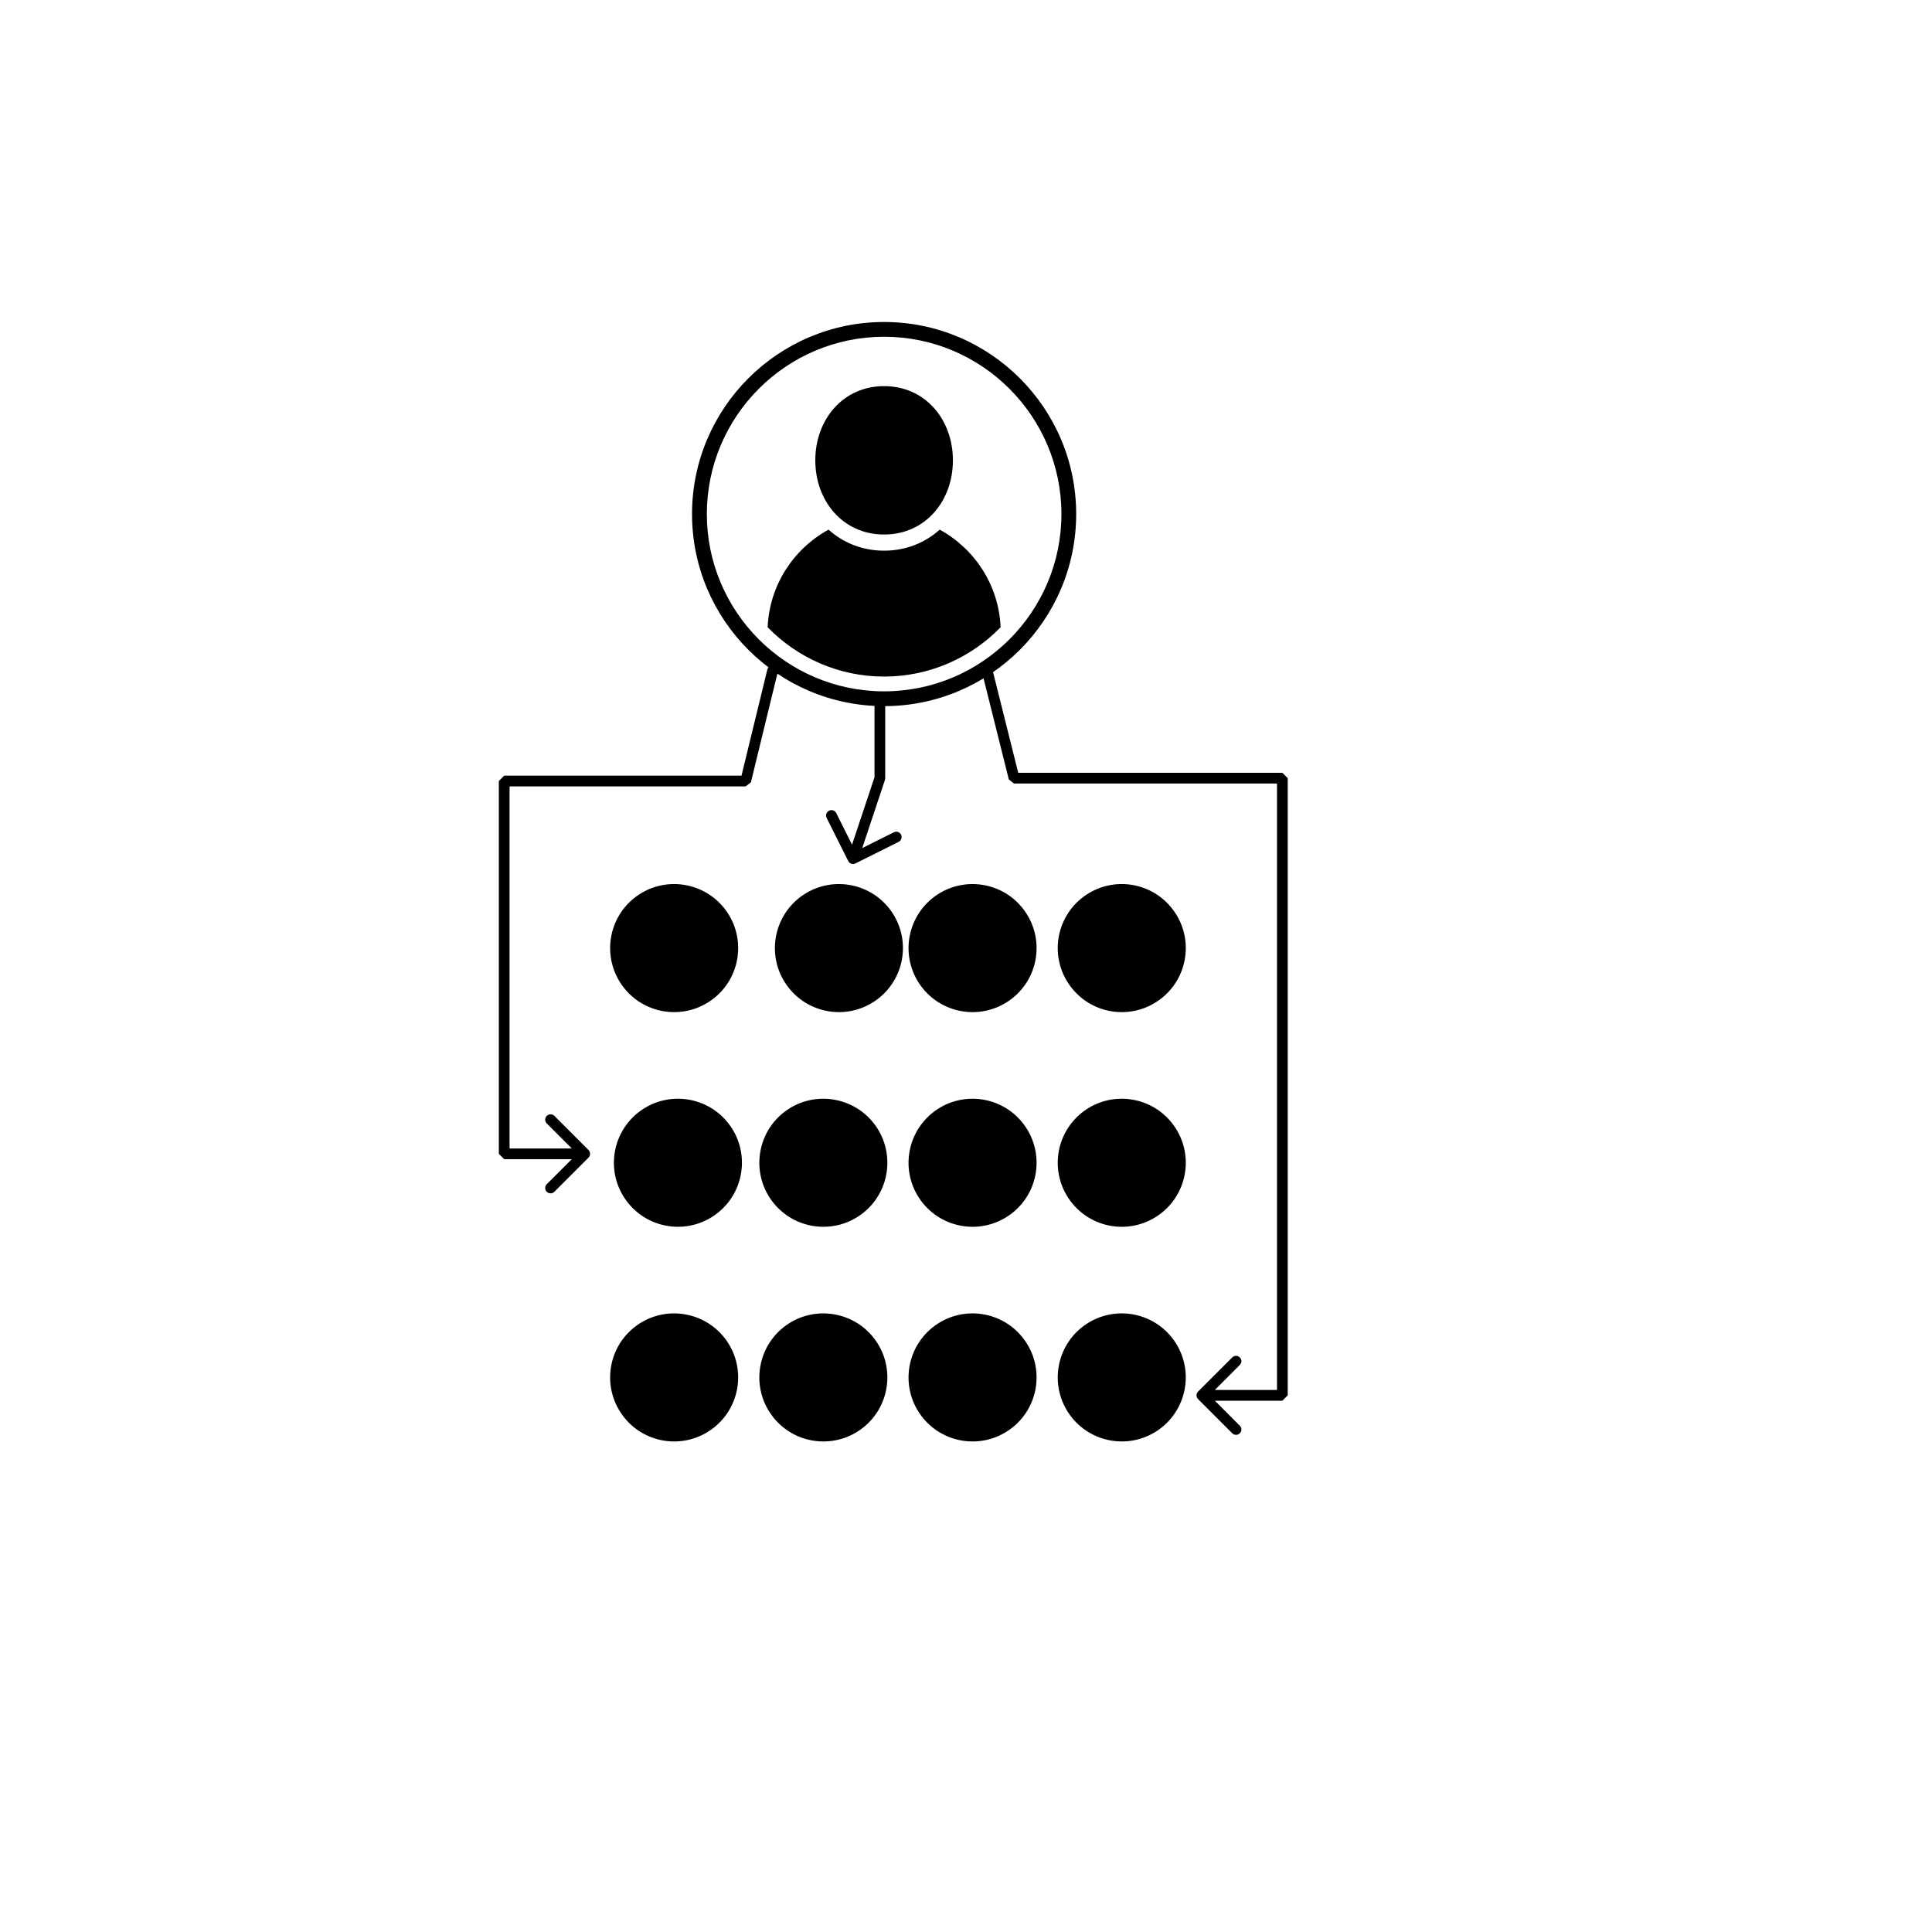
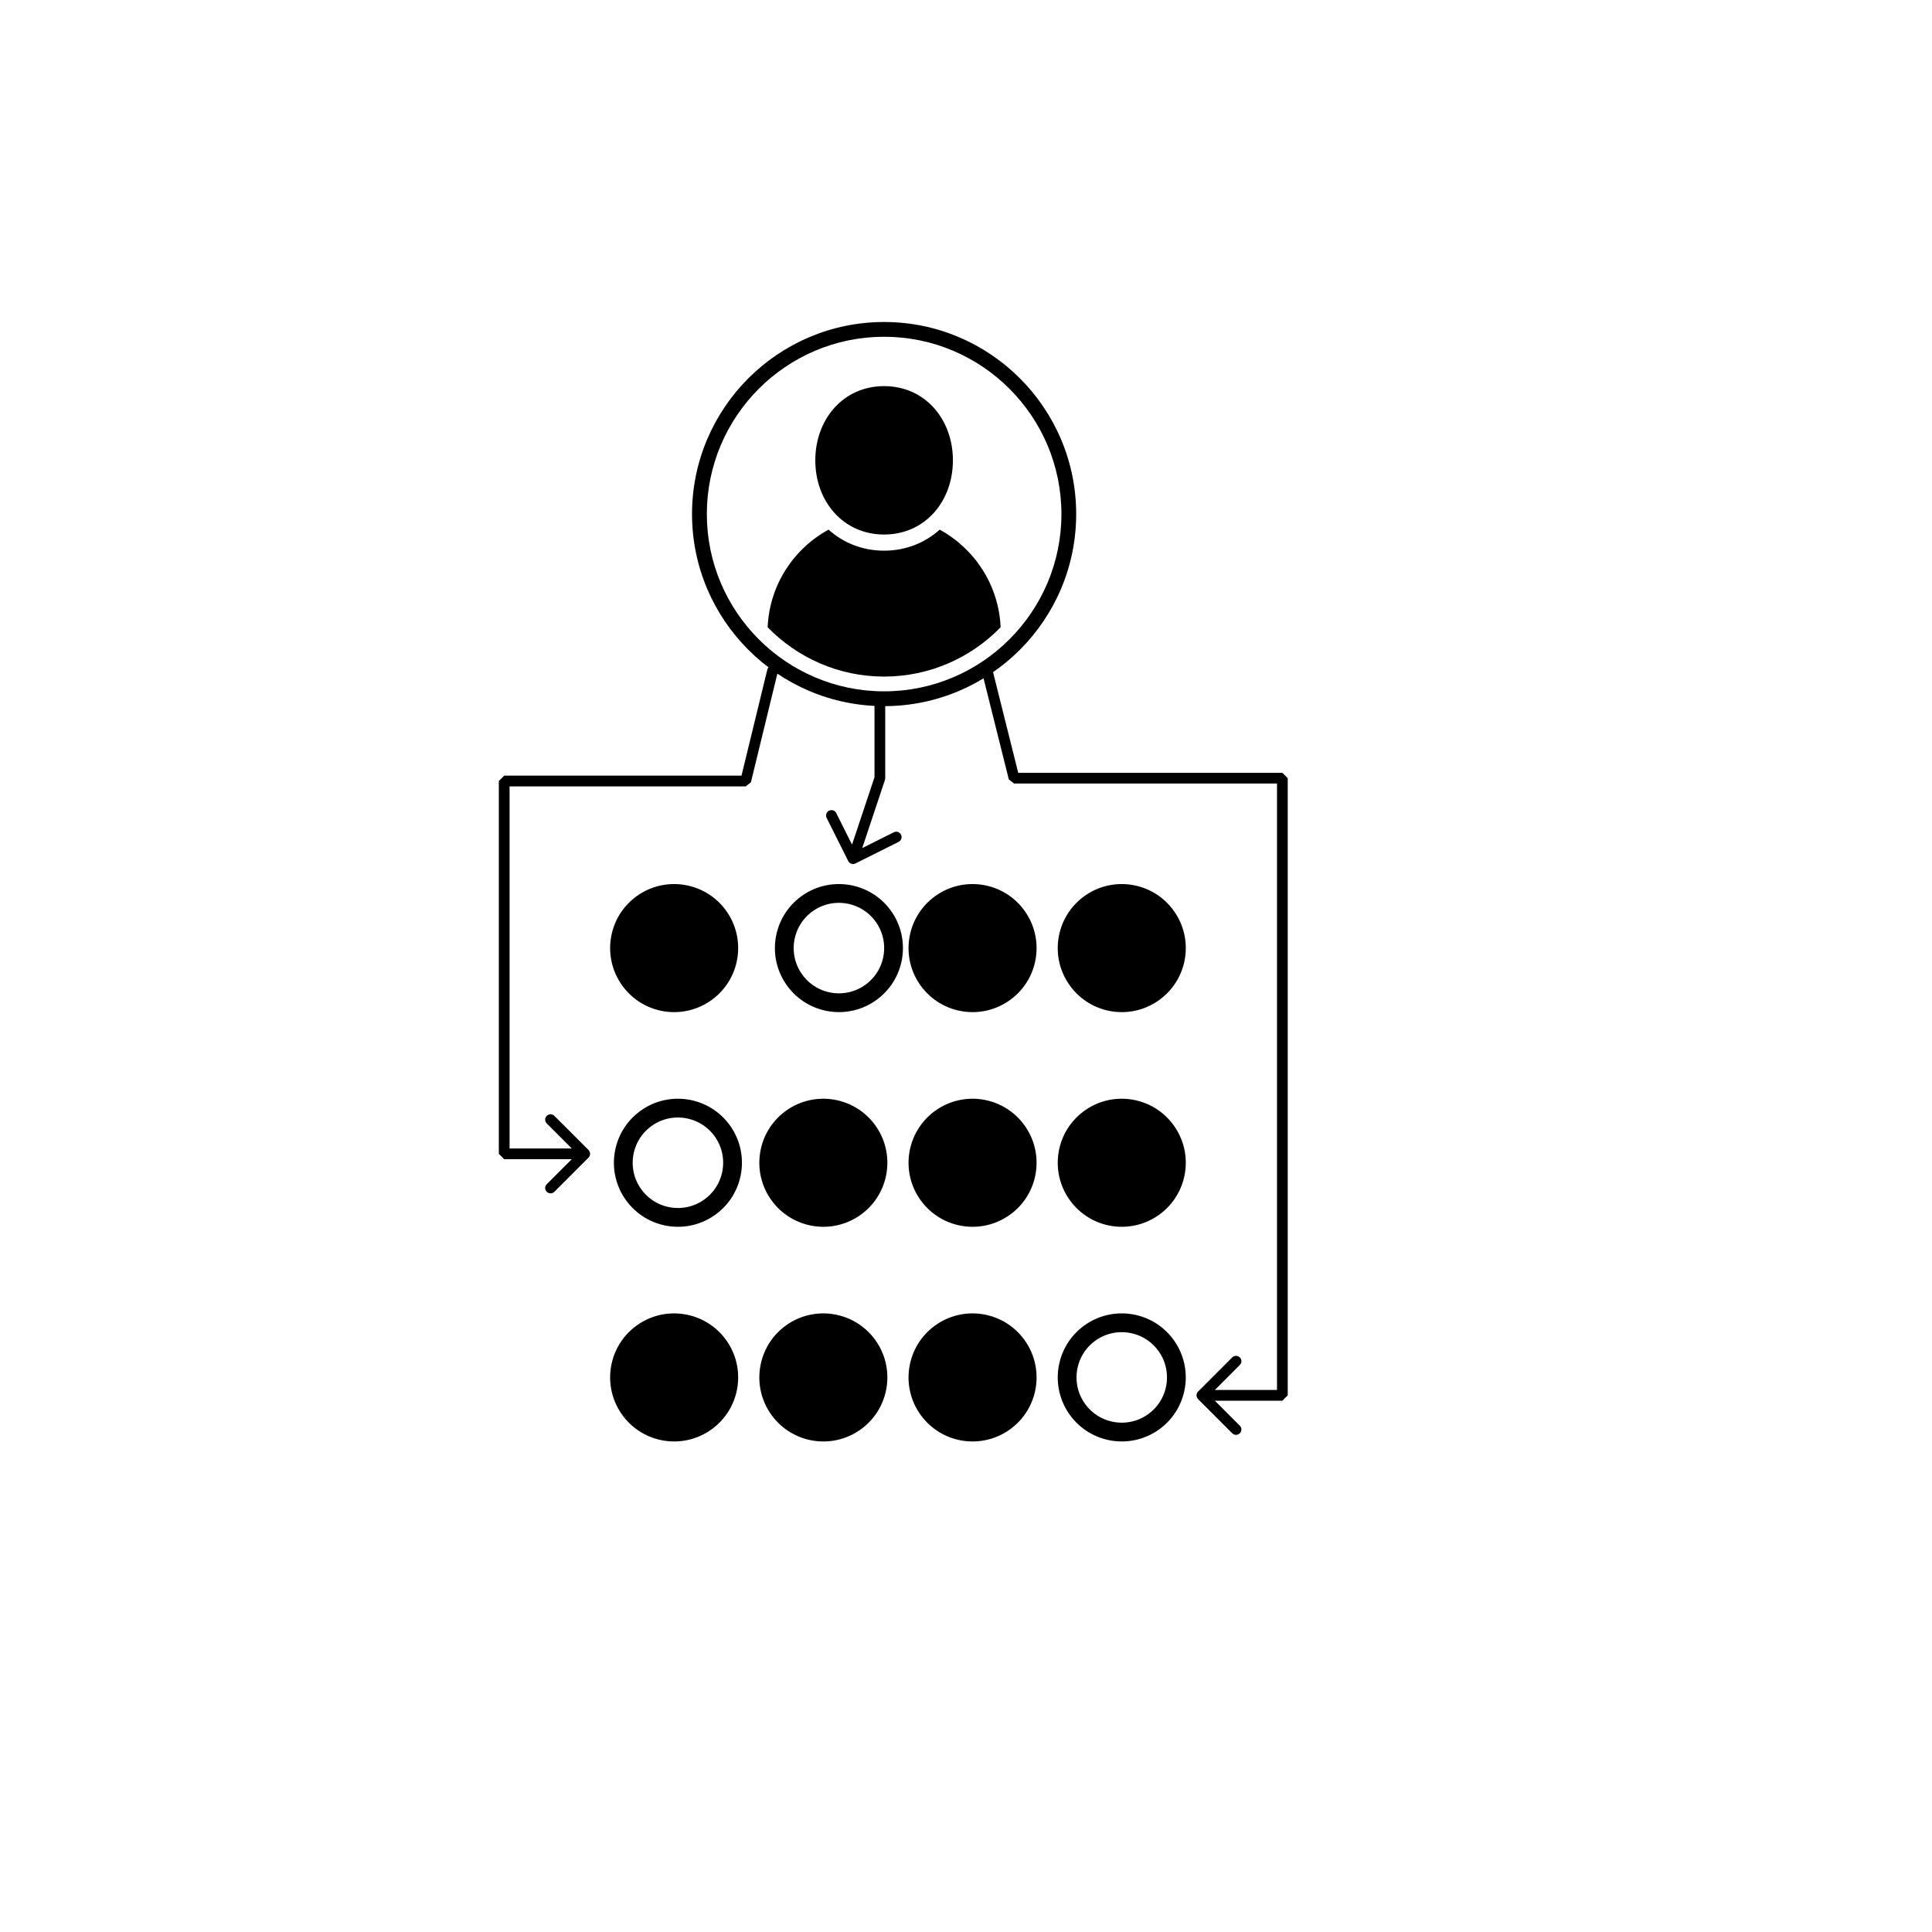
<svg xmlns="http://www.w3.org/2000/svg" viewBox="0 0 36 36" fill="none">
  <path d="M11.597 18.368C11.984 18.901 12.73 19.019 13.263 18.631C13.796 18.244 13.914 17.498 13.527 16.965C13.139 16.432 12.393 16.314 11.86 16.701C11.327 17.089 11.21 17.835 11.597 18.368Z" fill="currentColor" />
-   <path fill="currentColor" d="M15.033 16.843C14.579 17.174 14.478 17.811 14.809 18.265C15.139 18.72 15.776 18.82 16.23 18.49C16.685 18.16 16.786 17.523 16.456 17.068C16.125 16.613 15.488 16.512 15.033 16.843Z" stroke="currentColor" stroke-width="0.35" />
+   <path d="M15.033 16.843C14.579 17.174 14.478 17.811 14.809 18.265C15.139 18.72 15.776 18.82 16.23 18.49C16.685 18.16 16.786 17.523 16.456 17.068C16.125 16.613 15.488 16.512 15.033 16.843Z" stroke="currentColor" stroke-width="0.35" />
  <path d="M17.157 18.368C17.545 18.901 18.291 19.019 18.824 18.631C19.357 18.244 19.474 17.498 19.087 16.965C18.7 16.432 17.954 16.314 17.421 16.701C16.888 17.089 16.77 17.835 17.157 18.368Z" fill="currentColor" />
  <path d="M19.938 18.368C20.325 18.901 21.071 19.019 21.604 18.631C22.137 18.244 22.255 17.498 21.867 16.965C21.48 16.432 20.734 16.314 20.201 16.701C19.668 17.089 19.55 17.835 19.938 18.368Z" fill="currentColor" />
-   <path fill="currentColor" d="M12.033 20.843C11.579 21.174 11.478 21.811 11.809 22.265C12.139 22.72 12.776 22.82 13.23 22.49C13.685 22.16 13.786 21.523 13.456 21.068C13.125 20.613 12.488 20.512 12.033 20.843Z" stroke="currentColor" stroke-width="0.35" />
+   <path d="M12.033 20.843C11.579 21.174 11.478 21.811 11.809 22.265C12.139 22.72 12.776 22.82 13.23 22.49C13.685 22.16 13.786 21.523 13.456 21.068C13.125 20.613 12.488 20.512 12.033 20.843Z" stroke="currentColor" stroke-width="0.35" />
  <path d="M14.377 22.368C14.764 22.901 15.511 23.019 16.044 22.631C16.576 22.244 16.694 21.498 16.307 20.965C15.919 20.432 15.173 20.314 14.64 20.701C14.108 21.089 13.99 21.835 14.377 22.368Z" fill="currentColor" />
  <path d="M17.157 22.368C17.545 22.901 18.291 23.019 18.824 22.631C19.357 22.244 19.474 21.498 19.087 20.965C18.7 20.432 17.954 20.314 17.421 20.701C16.888 21.089 16.77 21.835 17.157 22.368Z" fill="currentColor" />
  <path d="M19.938 22.368C20.325 22.901 21.071 23.019 21.604 22.631C22.137 22.244 22.255 21.498 21.867 20.965C21.48 20.432 20.734 20.314 20.201 20.701C19.668 21.089 19.55 21.835 19.938 22.368Z" fill="currentColor" />
  <path d="M11.597 26.368C11.984 26.901 12.73 27.019 13.263 26.631C13.796 26.244 13.914 25.498 13.527 24.965C13.139 24.432 12.393 24.314 11.86 24.701C11.327 25.089 11.21 25.835 11.597 26.368Z" fill="currentColor" />
  <path d="M14.377 26.368C14.764 26.901 15.511 27.019 16.044 26.631C16.576 26.244 16.694 25.498 16.307 24.965C15.919 24.432 15.173 24.314 14.64 24.701C14.108 25.089 13.99 25.835 14.377 26.368Z" fill="currentColor" />
  <path d="M17.157 26.368C17.545 26.901 18.291 27.019 18.824 26.631C19.357 26.244 19.474 25.498 19.087 24.965C18.7 24.432 17.954 24.314 17.421 24.701C16.888 25.089 16.77 25.835 17.157 26.368Z" fill="currentColor" />
-   <path fill="currentColor" d="M20.303 24.843C19.849 25.174 19.749 25.811 20.079 26.265C20.41 26.72 21.046 26.82 21.501 26.49C21.955 26.16 22.056 25.523 21.726 25.068C21.396 24.613 20.758 24.512 20.303 24.843Z" stroke="currentColor" stroke-width="0.35" />
+   <path d="M20.303 24.843C19.849 25.174 19.749 25.811 20.079 26.265C20.41 26.72 21.046 26.82 21.501 26.49C21.955 26.16 22.056 25.523 21.726 25.068C21.396 24.613 20.758 24.512 20.303 24.843Z" stroke="currentColor" stroke-width="0.35" />
  <path d="M16.474 6C14.501 6 12.895 7.605 12.895 9.579C12.895 11.552 14.501 13.158 16.474 13.158C18.448 13.158 20.053 11.552 20.053 9.579C20.053 7.605 18.448 6 16.474 6ZM16.474 12.882C14.653 12.882 13.171 11.4 13.171 9.579C13.171 7.757 14.653 6.275 16.474 6.275C18.296 6.275 19.778 7.757 19.778 9.579C19.778 11.4 18.296 12.882 16.474 12.882Z" fill="currentColor" />
  <path d="M16.474 9.96C17.238 9.96 17.756 9.341 17.756 8.578C17.756 7.814 17.238 7.195 16.474 7.195C15.711 7.195 15.192 7.814 15.192 8.578C15.192 9.341 15.711 9.96 16.474 9.96Z" fill="currentColor" />
  <path d="M17.51 9.869C17.236 10.115 16.878 10.261 16.474 10.261C16.071 10.261 15.712 10.115 15.439 9.869C14.787 10.226 14.338 10.901 14.304 11.688C14.855 12.254 15.624 12.607 16.474 12.607C17.325 12.607 18.094 12.254 18.645 11.688C18.611 10.901 18.161 10.226 17.51 9.869Z" fill="currentColor" />
  <path d="M14.492 12.524C14.506 12.47 14.473 12.416 14.419 12.403C14.365 12.39 14.311 12.423 14.298 12.476L14.492 12.524ZM10.966 21.571C11.005 21.532 11.005 21.468 10.966 21.429L10.33 20.793C10.291 20.754 10.227 20.754 10.188 20.793C10.149 20.832 10.149 20.895 10.188 20.934L10.754 21.5L10.188 22.066C10.149 22.105 10.149 22.168 10.188 22.207C10.227 22.246 10.291 22.246 10.33 22.207L10.966 21.571ZM9.395 14.553L9.395 14.453L9.295 14.553L9.395 14.553ZM13.895 14.553L13.895 14.653L13.992 14.577L13.895 14.553ZM9.395 21.5L9.295 21.5L9.395 21.6L9.395 21.5ZM14.395 12.5L14.298 12.476L13.798 14.53L13.895 14.553L13.992 14.577L14.492 12.524L14.395 12.5ZM13.895 14.553L13.895 14.453L9.395 14.453L9.395 14.553L9.395 14.653L13.895 14.653L13.895 14.553ZM9.395 14.553L9.295 14.553L9.295 21.5L9.395 21.5L9.495 21.5L9.495 14.553L9.395 14.553ZM9.395 21.5L9.395 21.6L10.895 21.6L10.895 21.5L10.895 21.4L9.395 21.4L9.395 21.5Z" fill="currentColor" />
  <path d="M18.492 12.476C18.479 12.422 18.425 12.39 18.371 12.403C18.317 12.416 18.285 12.471 18.298 12.524L18.492 12.476ZM22.325 25.929C22.286 25.968 22.286 26.032 22.325 26.071L22.961 26.707C23 26.746 23.063 26.746 23.102 26.707C23.142 26.668 23.142 26.605 23.102 26.566L22.537 26L23.102 25.434C23.142 25.395 23.142 25.332 23.102 25.293C23.063 25.254 23 25.254 22.961 25.293L22.325 25.929ZM23.895 14.5L23.995 14.5L23.895 14.4L23.895 14.5ZM18.895 14.5L18.798 14.524L18.895 14.6L18.895 14.5ZM23.895 26L23.895 26.1L23.995 26L23.895 26ZM18.395 12.5L18.298 12.524L18.798 14.524L18.895 14.5L18.992 14.476L18.492 12.476L18.395 12.5ZM18.895 14.5L18.895 14.6L23.895 14.6L23.895 14.5L23.895 14.4L18.895 14.4L18.895 14.5ZM23.895 14.5L23.795 14.5L23.795 26L23.895 26L23.995 26L23.995 14.5L23.895 14.5ZM23.895 26L23.895 25.9L22.395 25.9L22.395 26L22.395 26.1L23.895 26.1L23.895 26Z" fill="currentColor" />
  <path d="M16.495 13C16.495 12.945 16.451 12.9 16.395 12.9C16.34 12.9 16.295 12.945 16.295 13L16.495 13ZM15.806 16.045C15.831 16.094 15.891 16.114 15.94 16.089L16.745 15.687C16.794 15.662 16.814 15.602 16.79 15.553C16.765 15.503 16.705 15.483 16.656 15.508L15.94 15.866L15.582 15.15C15.558 15.101 15.498 15.081 15.448 15.106C15.399 15.13 15.379 15.19 15.403 15.24L15.806 16.045ZM16.395 14.5L16.49 14.532L16.495 14.5L16.395 14.5ZM16.395 13L16.295 13L16.295 14.5L16.395 14.5L16.495 14.5L16.495 13L16.395 13ZM16.395 14.5L16.3 14.468L15.8 15.968L15.895 16L15.99 16.032L16.49 14.532L16.395 14.5Z" fill="currentColor" />
</svg>
